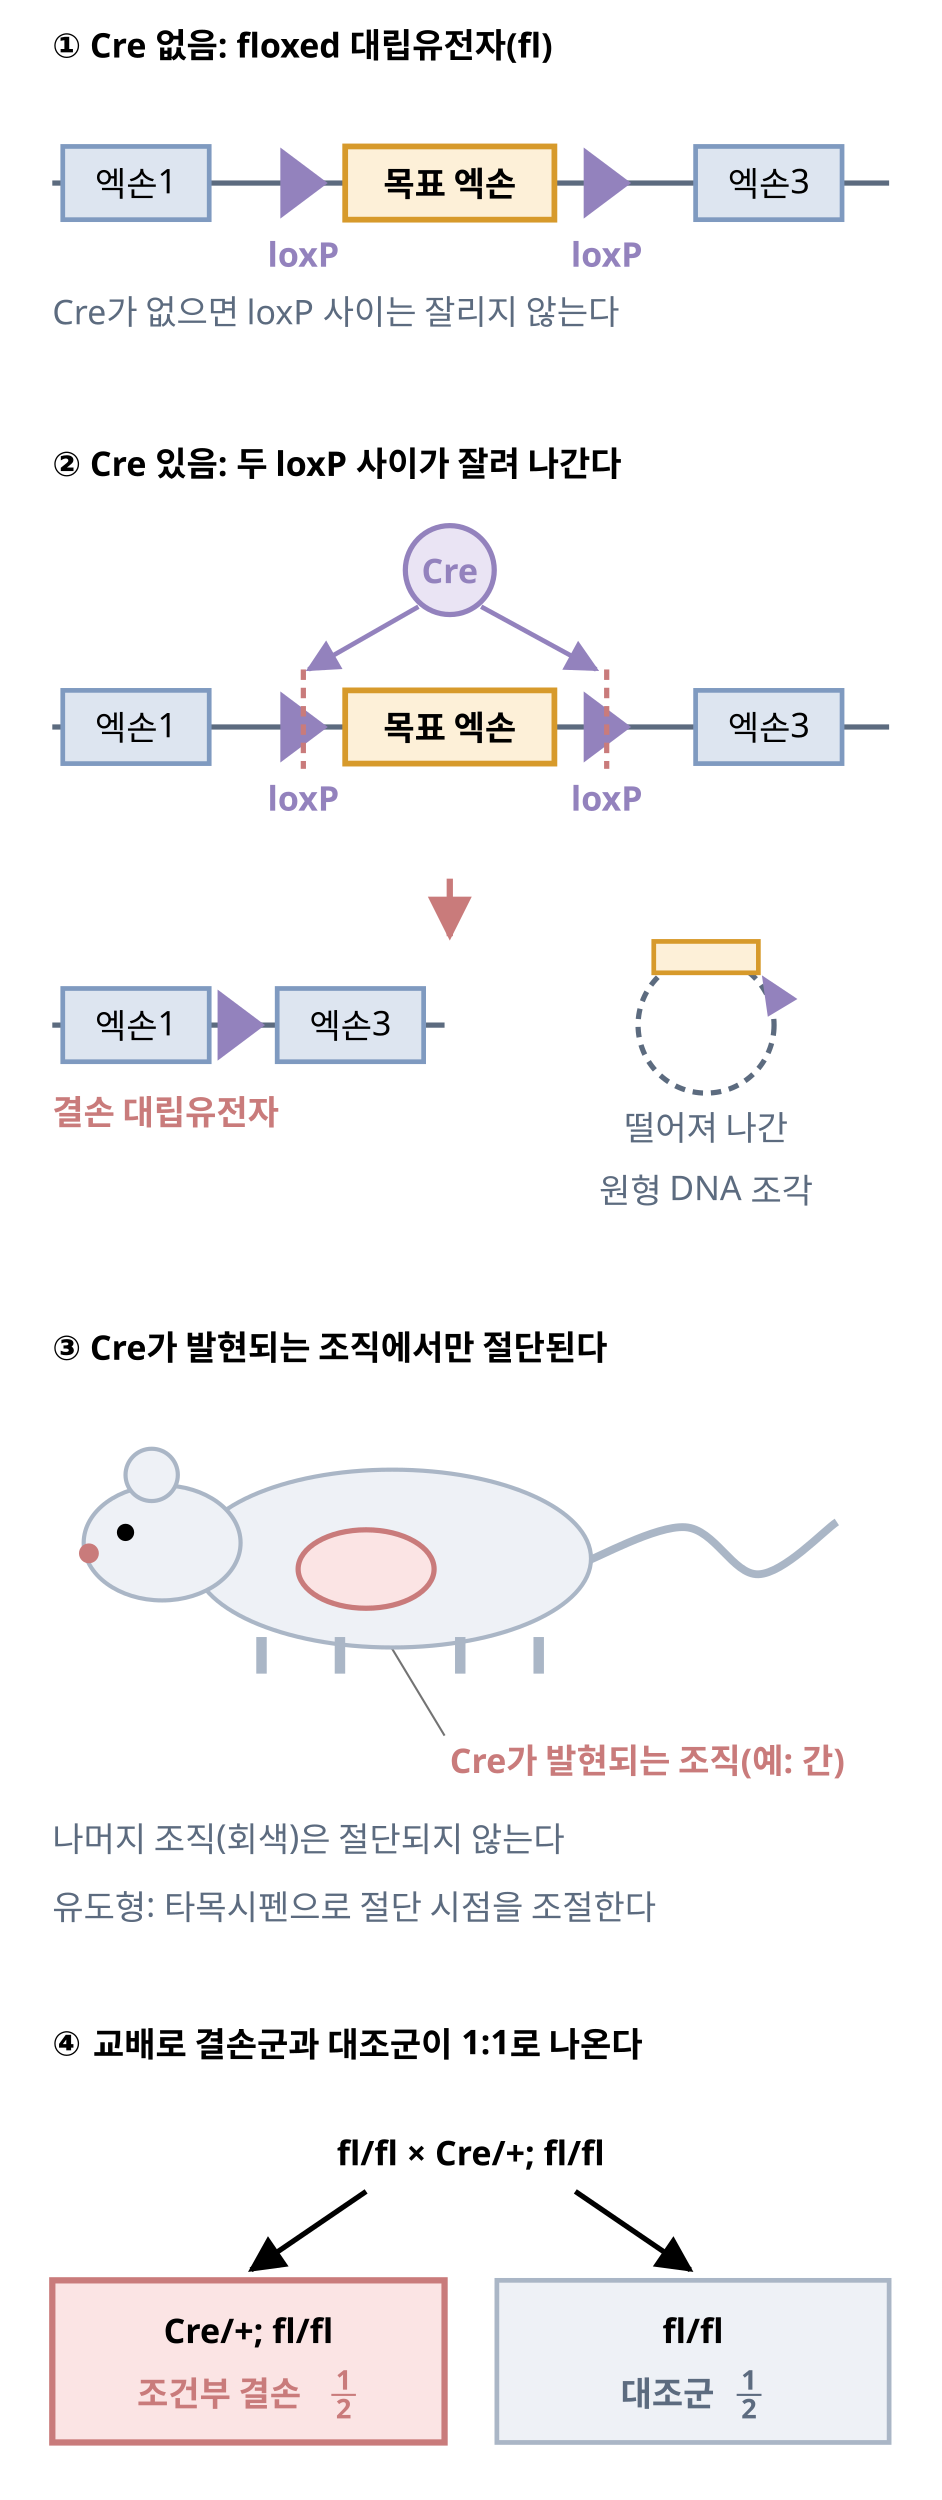
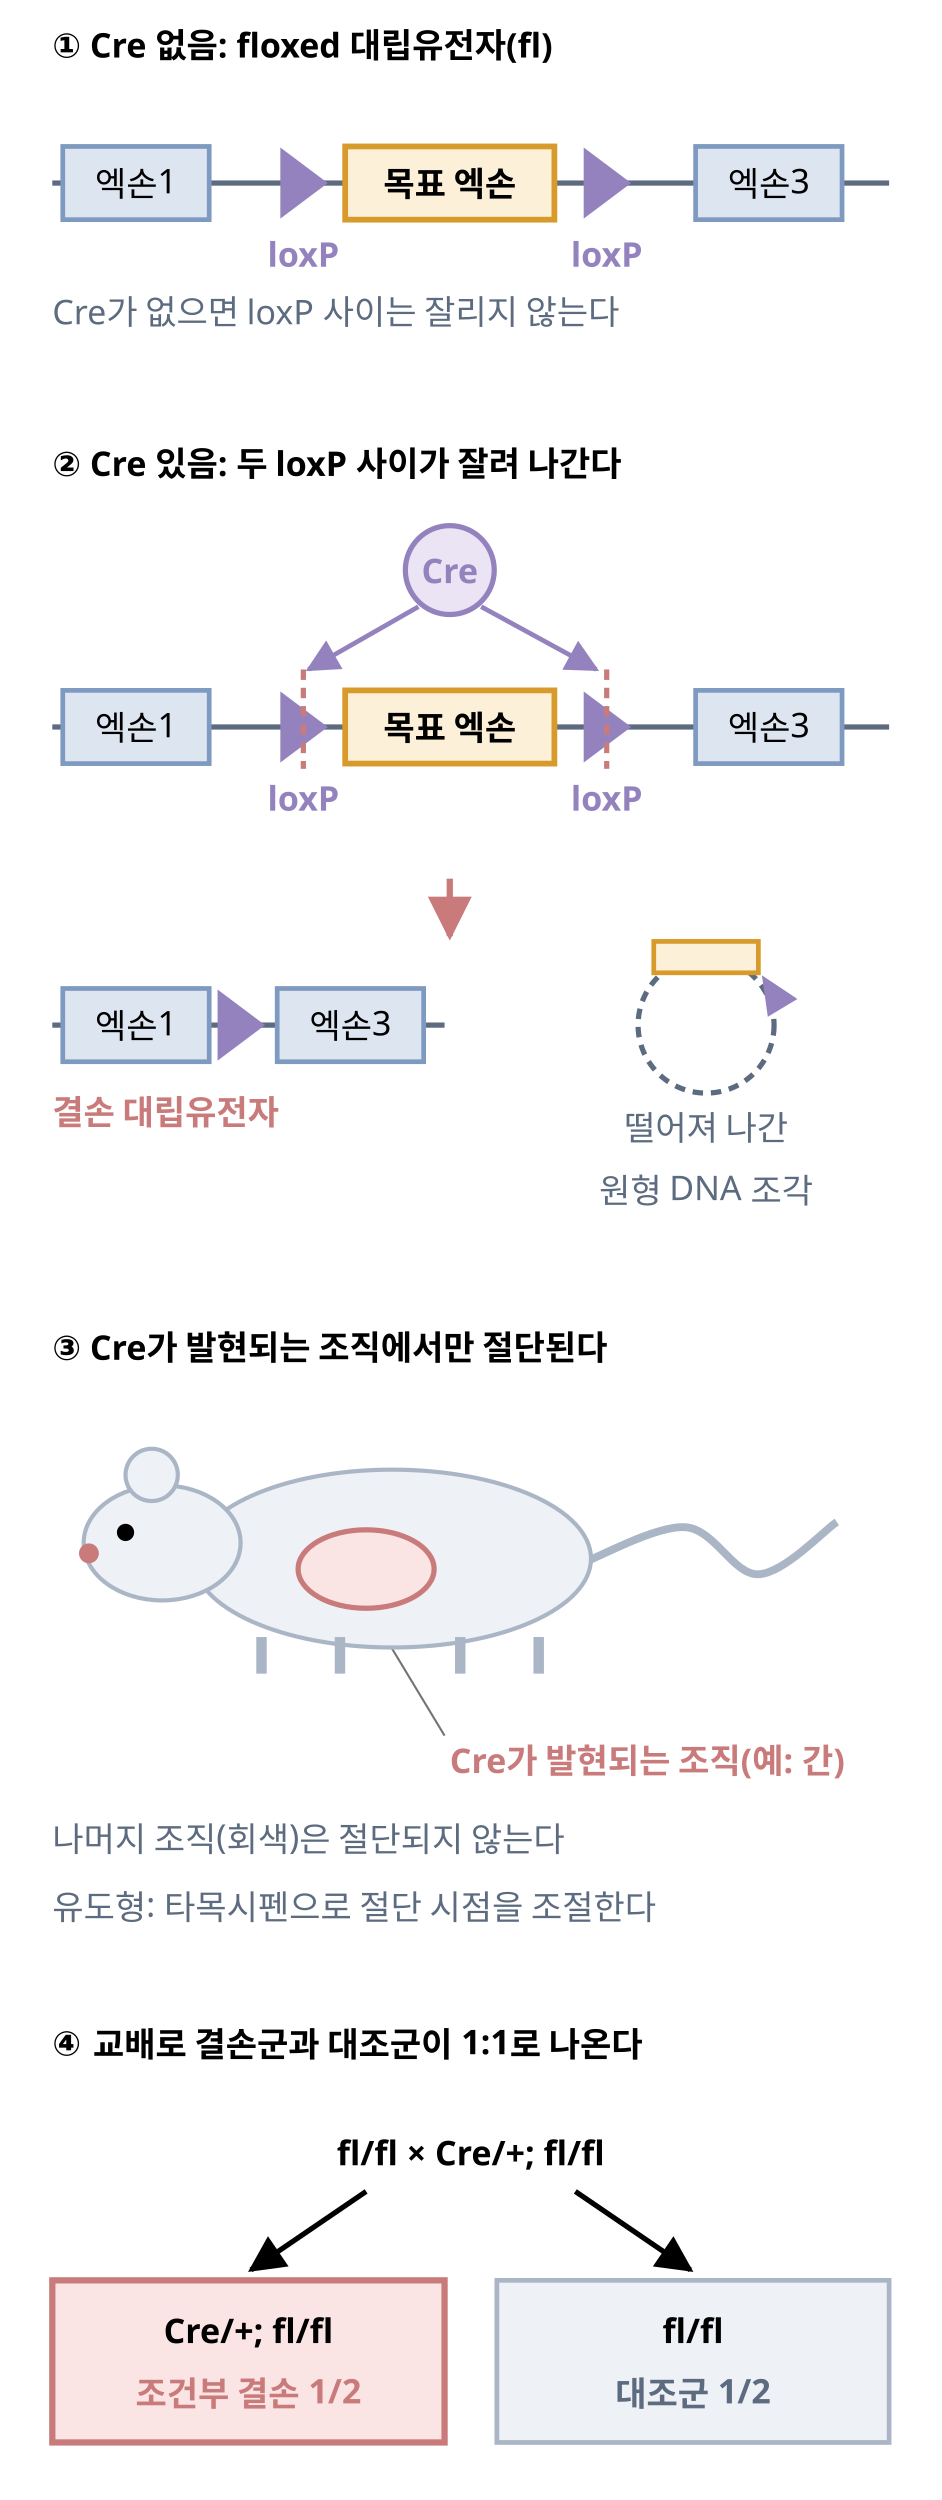
<svg xmlns="http://www.w3.org/2000/svg" class="si si-illus" viewBox="0 0 360 956" style="max-width:360px;color:var(--si-ink,var(--text,#1f2328))" role="img" aria-labelledby="conditional-knockout-t" font-family="'Pretendard','Noto Sans KR','Apple SD Gothic Neo',sans-serif" font-size="13" fill="currentColor">
  <defs>
    <marker id="conditional-knockout-ar" viewBox="0 0 10 10" refX="9" refY="5" markerWidth="7" markerHeight="7" orient="auto-start-reverse">
      <path d="M0,0L10,5L0,10z" style="fill:var(--si-violet-s,#9382bd)" />
    </marker>
    <marker id="conditional-knockout-ar-1" viewBox="0 0 10 10" refX="9" refY="5" markerWidth="7" markerHeight="7" orient="auto-start-reverse">
      <path d="M0,0L10,5L0,10z" style="fill:var(--si-rose-s,#c97b7b)" />
    </marker>
    <marker id="conditional-knockout-ar-2" viewBox="0 0 10 10" refX="9" refY="5" markerWidth="7" markerHeight="7" orient="auto-start-reverse">
      <path d="M0,0L10,5L0,10z" style="fill:currentColor" />
    </marker>
  </defs>
  <line x1="140" y1="614" x2="170" y2="663.7" class="si-leader" style="stroke:currentColor" stroke-opacity="0.55" stroke-width="0.8" />
  <text x="20" y="22" font-weight="700">① Cre 없음: floxed 대립유전자(fl)</text>
  <line x1="20" y1="70" x2="340" y2="70" style="stroke:var(--si-general,#5c6b7f);fill:none" stroke-width="2" />
  <rect x="24" y="56" width="56" height="28" style="stroke:var(--si-blue-s,#7f9ac0);fill:var(--si-blue-f,#dde5f0)" stroke-width="1.8" />
  <text x="52" y="75" text-anchor="middle">엑손1</text>
  <rect x="132" y="56" width="80" height="28" style="stroke:var(--si-amber-s,#d79a2b);fill:var(--si-amber-f,#fdf0d8)" stroke-width="2.2" />
  <text x="172" y="75" text-anchor="middle" font-weight="700">목표 엑손</text>
  <rect x="266" y="56" width="56" height="28" style="stroke:var(--si-blue-s,#7f9ac0);fill:var(--si-blue-f,#dde5f0)" stroke-width="1.8" />
  <text x="294" y="75" text-anchor="middle">엑손3</text>
  <polygon points="108,58 108,82 124,70" style="stroke:var(--si-violet-s,#9382bd);fill:var(--si-violet-s,#9382bd)" stroke-width="1.6" />
  <polygon points="224,58 224,82 240,70" style="stroke:var(--si-violet-s,#9382bd);fill:var(--si-violet-s,#9382bd)" stroke-width="1.6" />
  <text x="116" y="102" text-anchor="middle" font-weight="700" style="fill:var(--si-violet-s,#9382bd)">loxP</text>
  <text x="232" y="102" text-anchor="middle" font-weight="700" style="fill:var(--si-violet-s,#9382bd)">loxP</text>
  <text x="20" y="124" style="fill:var(--si-general,#5c6b7f)">Cre가 없으면 loxP 사이는 잘리지 않는다</text>
  <text x="20" y="182" font-weight="700">② Cre 있음: 두 loxP 사이가 잘려 나간다</text>
  <circle cx="172" cy="218" r="17" style="stroke:var(--si-violet-s,#9382bd);fill:var(--si-violet-f,#eae4f4)" stroke-width="2" />
  <text x="172" y="223" text-anchor="middle" font-weight="700" style="fill:var(--si-violet-s,#9382bd)">Cre</text>
  <line x1="160" y1="232" x2="118" y2="256" style="stroke:var(--si-violet-s,#9382bd);fill:none" stroke-width="1.8" marker-end="url(#conditional-knockout-ar)" />
  <line x1="184" y1="232" x2="228" y2="256" style="stroke:var(--si-violet-s,#9382bd);fill:none" stroke-width="1.8" marker-end="url(#conditional-knockout-ar)" />
  <line x1="20" y1="278" x2="340" y2="278" style="stroke:var(--si-general,#5c6b7f);fill:none" stroke-width="2" />
  <rect x="24" y="264" width="56" height="28" style="stroke:var(--si-blue-s,#7f9ac0);fill:var(--si-blue-f,#dde5f0)" stroke-width="1.8" />
  <text x="52" y="283" text-anchor="middle">엑손1</text>
  <rect x="132" y="264" width="80" height="28" style="stroke:var(--si-amber-s,#d79a2b);fill:var(--si-amber-f,#fdf0d8)" stroke-width="2.2" />
  <text x="172" y="283" text-anchor="middle" font-weight="700">목표 엑손</text>
  <rect x="266" y="264" width="56" height="28" style="stroke:var(--si-blue-s,#7f9ac0);fill:var(--si-blue-f,#dde5f0)" stroke-width="1.8" />
  <text x="294" y="283" text-anchor="middle">엑손3</text>
  <polygon points="108,266 108,290 124,278" style="stroke:var(--si-violet-s,#9382bd);fill:var(--si-violet-s,#9382bd)" stroke-width="1.6" />
  <polygon points="224,266 224,290 240,278" style="stroke:var(--si-violet-s,#9382bd);fill:var(--si-violet-s,#9382bd)" stroke-width="1.6" />
  <text x="116" y="310" text-anchor="middle" font-weight="700" style="fill:var(--si-violet-s,#9382bd)">loxP</text>
  <text x="232" y="310" text-anchor="middle" font-weight="700" style="fill:var(--si-violet-s,#9382bd)">loxP</text>
  <line x1="116" y1="256" x2="116" y2="294" style="stroke:var(--si-rose-s,#c97b7b);fill:none" stroke-width="2" stroke-dasharray="4 3" />
  <line x1="232" y1="256" x2="232" y2="294" style="stroke:var(--si-rose-s,#c97b7b);fill:none" stroke-width="2" stroke-dasharray="4 3" />
  <line x1="172" y1="336" x2="172" y2="358" style="stroke:var(--si-rose-s,#c97b7b);fill:none" stroke-width="2.4" marker-end="url(#conditional-knockout-ar-1)" />
  <line x1="20" y1="392" x2="170" y2="392" style="stroke:var(--si-general,#5c6b7f);fill:none" stroke-width="2" />
  <rect x="24" y="378" width="56" height="28" style="stroke:var(--si-blue-s,#7f9ac0);fill:var(--si-blue-f,#dde5f0)" stroke-width="1.8" />
  <text x="52" y="397" text-anchor="middle">엑손1</text>
  <polygon points="84,380 84,404 100,392" style="stroke:var(--si-violet-s,#9382bd);fill:var(--si-violet-s,#9382bd)" stroke-width="1.6" />
  <rect x="106" y="378" width="56" height="28" style="stroke:var(--si-blue-s,#7f9ac0);fill:var(--si-blue-f,#dde5f0)" stroke-width="1.8" />
  <text x="134" y="397" text-anchor="middle">엑손3</text>
  <text x="20" y="430" font-weight="700" style="fill:var(--si-rose-s,#c97b7b)">결손 대립유전자</text>
  <circle cx="270" cy="392" r="26" style="stroke:var(--si-general,#5c6b7f);fill:none" stroke-width="2" stroke-dasharray="4 3" />
  <rect x="250" y="360" width="40" height="12" style="stroke:var(--si-amber-s,#d79a2b);fill:var(--si-amber-f,#fdf0d8)" stroke-width="1.8" />
  <polygon points="292,374 304,382 294,388" style="stroke:var(--si-violet-s,#9382bd);fill:var(--si-violet-s,#9382bd)" stroke-width="1" />
  <text x="270" y="436" text-anchor="middle" style="fill:var(--si-general,#5c6b7f)">떨어져 나간</text>
  <text x="270" y="460" text-anchor="middle" style="fill:var(--si-general,#5c6b7f)">원형 DNA 조각</text>
  <text x="20" y="520" font-weight="700">③ Cre가 발현되는 조직에서만 절단된다</text>
  <path d="M222,598 C228.7,595.7 250.7,583.3 262,584 C273.3,584.7 280.3,602.3 290,602 C299.7,601.7 315,585.3 320,582" style="stroke:var(--si-gray-s,#aab6c6);fill:none" stroke-width="3" />
  <ellipse cx="150" cy="596" rx="76" ry="34" style="stroke:var(--si-gray-s,#aab6c6);fill:var(--si-gray-f,#eef1f6)" stroke-width="1.6" />
  <ellipse cx="62" cy="590" rx="30" ry="22" style="stroke:var(--si-gray-s,#aab6c6);fill:var(--si-gray-f,#eef1f6)" stroke-width="1.6" />
  <circle cx="58" cy="564" r="10" style="stroke:var(--si-gray-s,#aab6c6);fill:var(--si-gray-f,#eef1f6)" stroke-width="1.6" />
  <circle cx="48" cy="586" r="2.5" style="stroke:currentColor;fill:currentColor" stroke-width="1.6" />
  <circle cx="34" cy="594" r="3" style="stroke:var(--si-rose-s,#c97b7b);fill:var(--si-rose-s,#c97b7b)" stroke-width="1.6" />
  <line x1="100" y1="626" x2="100" y2="640" style="stroke:var(--si-gray-s,#aab6c6);fill:none" stroke-width="4" />
  <line x1="130" y1="626" x2="130" y2="640" style="stroke:var(--si-gray-s,#aab6c6);fill:none" stroke-width="4" />
  <line x1="176" y1="626" x2="176" y2="640" style="stroke:var(--si-gray-s,#aab6c6);fill:none" stroke-width="4" />
  <line x1="206" y1="626" x2="206" y2="640" style="stroke:var(--si-gray-s,#aab6c6);fill:none" stroke-width="4" />
  <ellipse cx="140" cy="600" rx="26" ry="15" style="stroke:var(--si-rose-s,#c97b7b);fill:var(--si-rose-f,#fbe4e4)" stroke-width="2" />
  <text x="172" y="678" font-weight="700" style="fill:var(--si-rose-s,#c97b7b)">Cre가 발현되는 조직(예: 간)</text>
  <text x="20" y="708" style="fill:var(--si-general,#5c6b7f)">나머지 조직(회색)은 절단되지 않는다</text>
  <text x="20" y="734" style="fill:var(--si-general,#5c6b7f)">유도형: 타목시펜으로 절단 시점을 조절한다</text>
  <text x="20" y="786" font-weight="700">④ 교배로 결손군과 대조군이 1:1로 나온다</text>
  <text x="180" y="828" text-anchor="middle" font-weight="700">fl/fl  ×  Cre/+; fl/fl</text>
  <line x1="140" y1="838" x2="96" y2="868" style="stroke:currentColor;fill:none" stroke-width="2" marker-end="url(#conditional-knockout-ar-2)" />
  <line x1="220" y1="838" x2="264" y2="868" style="stroke:currentColor;fill:none" stroke-width="2" marker-end="url(#conditional-knockout-ar-2)" />
  <rect x="20" y="872" width="150" height="62" style="stroke:var(--si-rose-s,#c97b7b);fill:var(--si-rose-f,#fbe4e4)" stroke-width="2.4" />
  <text x="95" y="896" text-anchor="middle" font-weight="700">Cre/+; fl/fl</text>
-   <g class="si-rich" font-size="13" font-weight="700" style="fill:var(--si-rose-s,#c97b7b)">
-     <text x="52.4" y="920">조건부 결손 </text>
-     <text x="131.4" y="913.8" text-anchor="middle" font-size="10.4">1</text>
-     <line x1="126.7" y1="915.8" x2="136.1" y2="915.8" style="stroke:var(--si-rose-s,#c97b7b)" stroke-width="0.8" />
-     <text x="131.4" y="924.8" text-anchor="middle" font-size="10.4">2</text>
-   </g>
+   <text x="95" y="920" text-anchor="middle" font-weight="700" style="fill:var(--si-rose-s,#c97b7b)">조건부 결손 1/2</text>
  <rect x="190" y="872" width="150" height="62" style="stroke:var(--si-gray-s,#aab6c6);fill:var(--si-gray-f,#eef1f6)" stroke-width="1.8" />
  <text x="265" y="896" text-anchor="middle" font-weight="700">fl/fl</text>
-   <g class="si-rich" font-size="13" font-weight="700" style="fill:var(--si-general,#5c6b7f)">
-     <text x="237.3" y="920">대조군 </text>
-     <text x="286.4" y="913.8" text-anchor="middle" font-size="10.4">1</text>
-     <line x1="281.7" y1="915.8" x2="291.2" y2="915.8" style="stroke:var(--si-general,#5c6b7f)" stroke-width="0.8" />
-     <text x="286.4" y="924.8" text-anchor="middle" font-size="10.4">2</text>
-   </g>
+   <text x="265" y="920" text-anchor="middle" font-weight="700" style="fill:var(--si-general,#5c6b7f)">대조군 1/2</text>
</svg>
